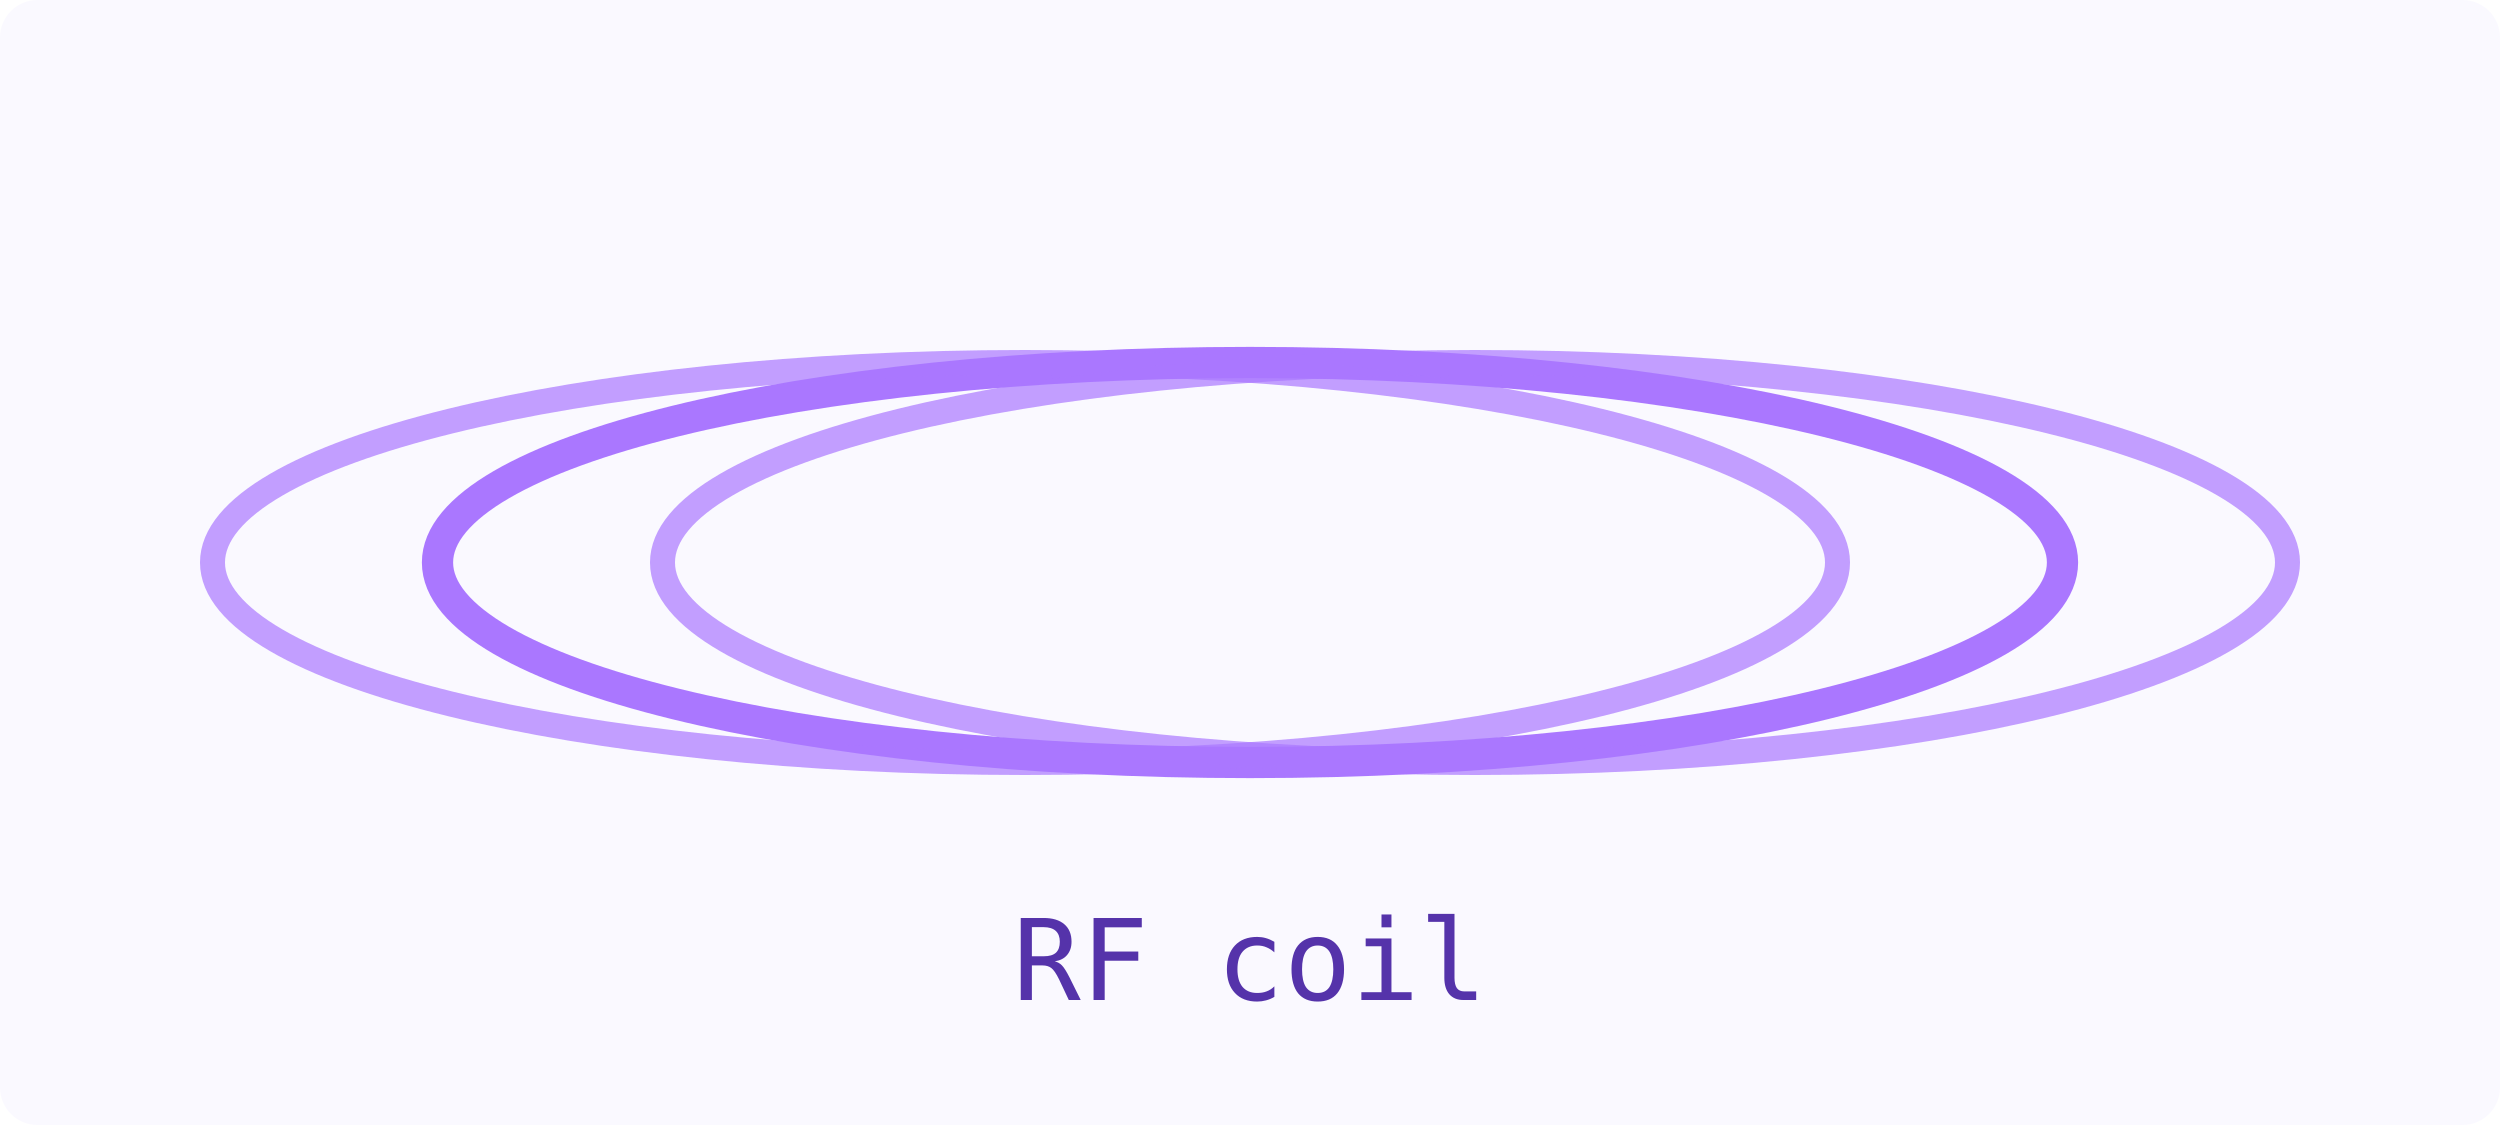
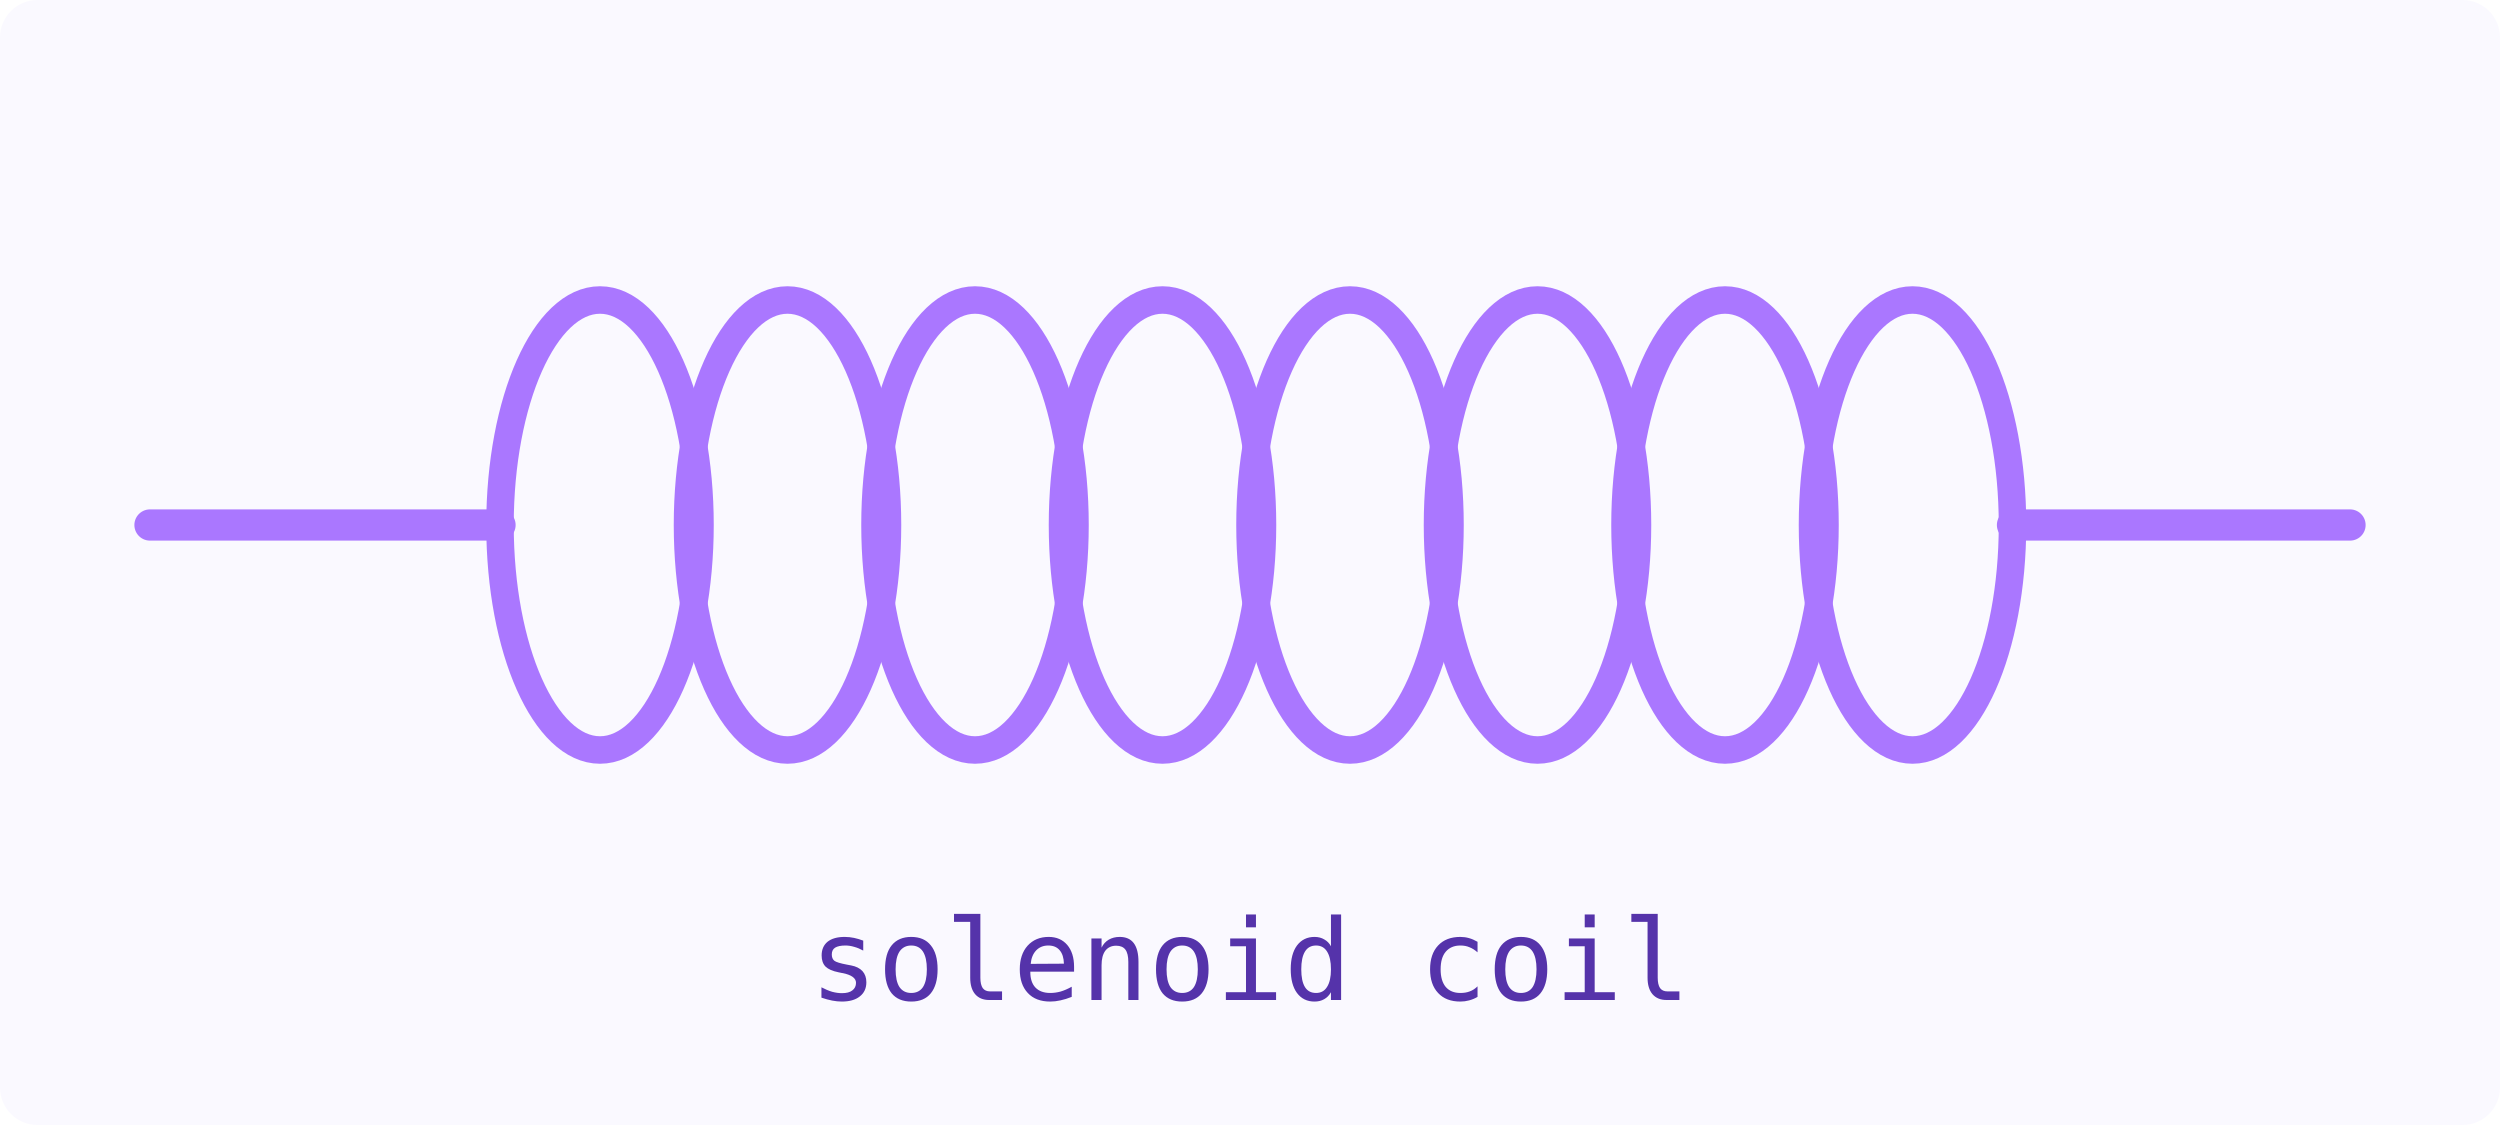
<svg xmlns="http://www.w3.org/2000/svg" width="200" height="90" viewBox="0 0 200 90">
  <rect width="200" height="90" fill="#faf9ff" rx="3" />
-   <ellipse cx="100" cy="45" rx="65" ry="16" fill="none" stroke="#AA77FF" stroke-width="2.5" />
-   <ellipse cx="100" cy="45" rx="65" ry="16" fill="none" stroke="#AA77FF" stroke-width="2" transform="translate(-18,0)" opacity="0.7" />
-   <ellipse cx="100" cy="45" rx="65" ry="16" fill="none" stroke="#AA77FF" stroke-width="2" transform="translate(18,0)" opacity="0.7" />
-   <text x="100" y="80" text-anchor="middle" font-family="monospace" font-size="9" fill="#5533aa">RF coil</text>
+   <line x1="12" y1="42" x2="40" y2="42" stroke="#AA77FF" stroke-width="2.5" stroke-linecap="round" />
+   <g fill="none" stroke="#AA77FF" stroke-width="2.2">
+     <ellipse cx="48" cy="42" rx="8" ry="18" />
+     <ellipse cx="63" cy="42" rx="8" ry="18" />
+     <ellipse cx="78" cy="42" rx="8" ry="18" />
+     <ellipse cx="93" cy="42" rx="8" ry="18" />
+     <ellipse cx="108" cy="42" rx="8" ry="18" />
+     <ellipse cx="123" cy="42" rx="8" ry="18" />
+     <ellipse cx="138" cy="42" rx="8" ry="18" />
+     <ellipse cx="153" cy="42" rx="8" ry="18" />
+   </g>
+   <line x1="161" y1="42" x2="188" y2="42" stroke="#AA77FF" stroke-width="2.5" stroke-linecap="round" />
+   <text x="100" y="80" text-anchor="middle" font-family="monospace" font-size="9" fill="#5533aa">solenoid coil</text>
</svg>
